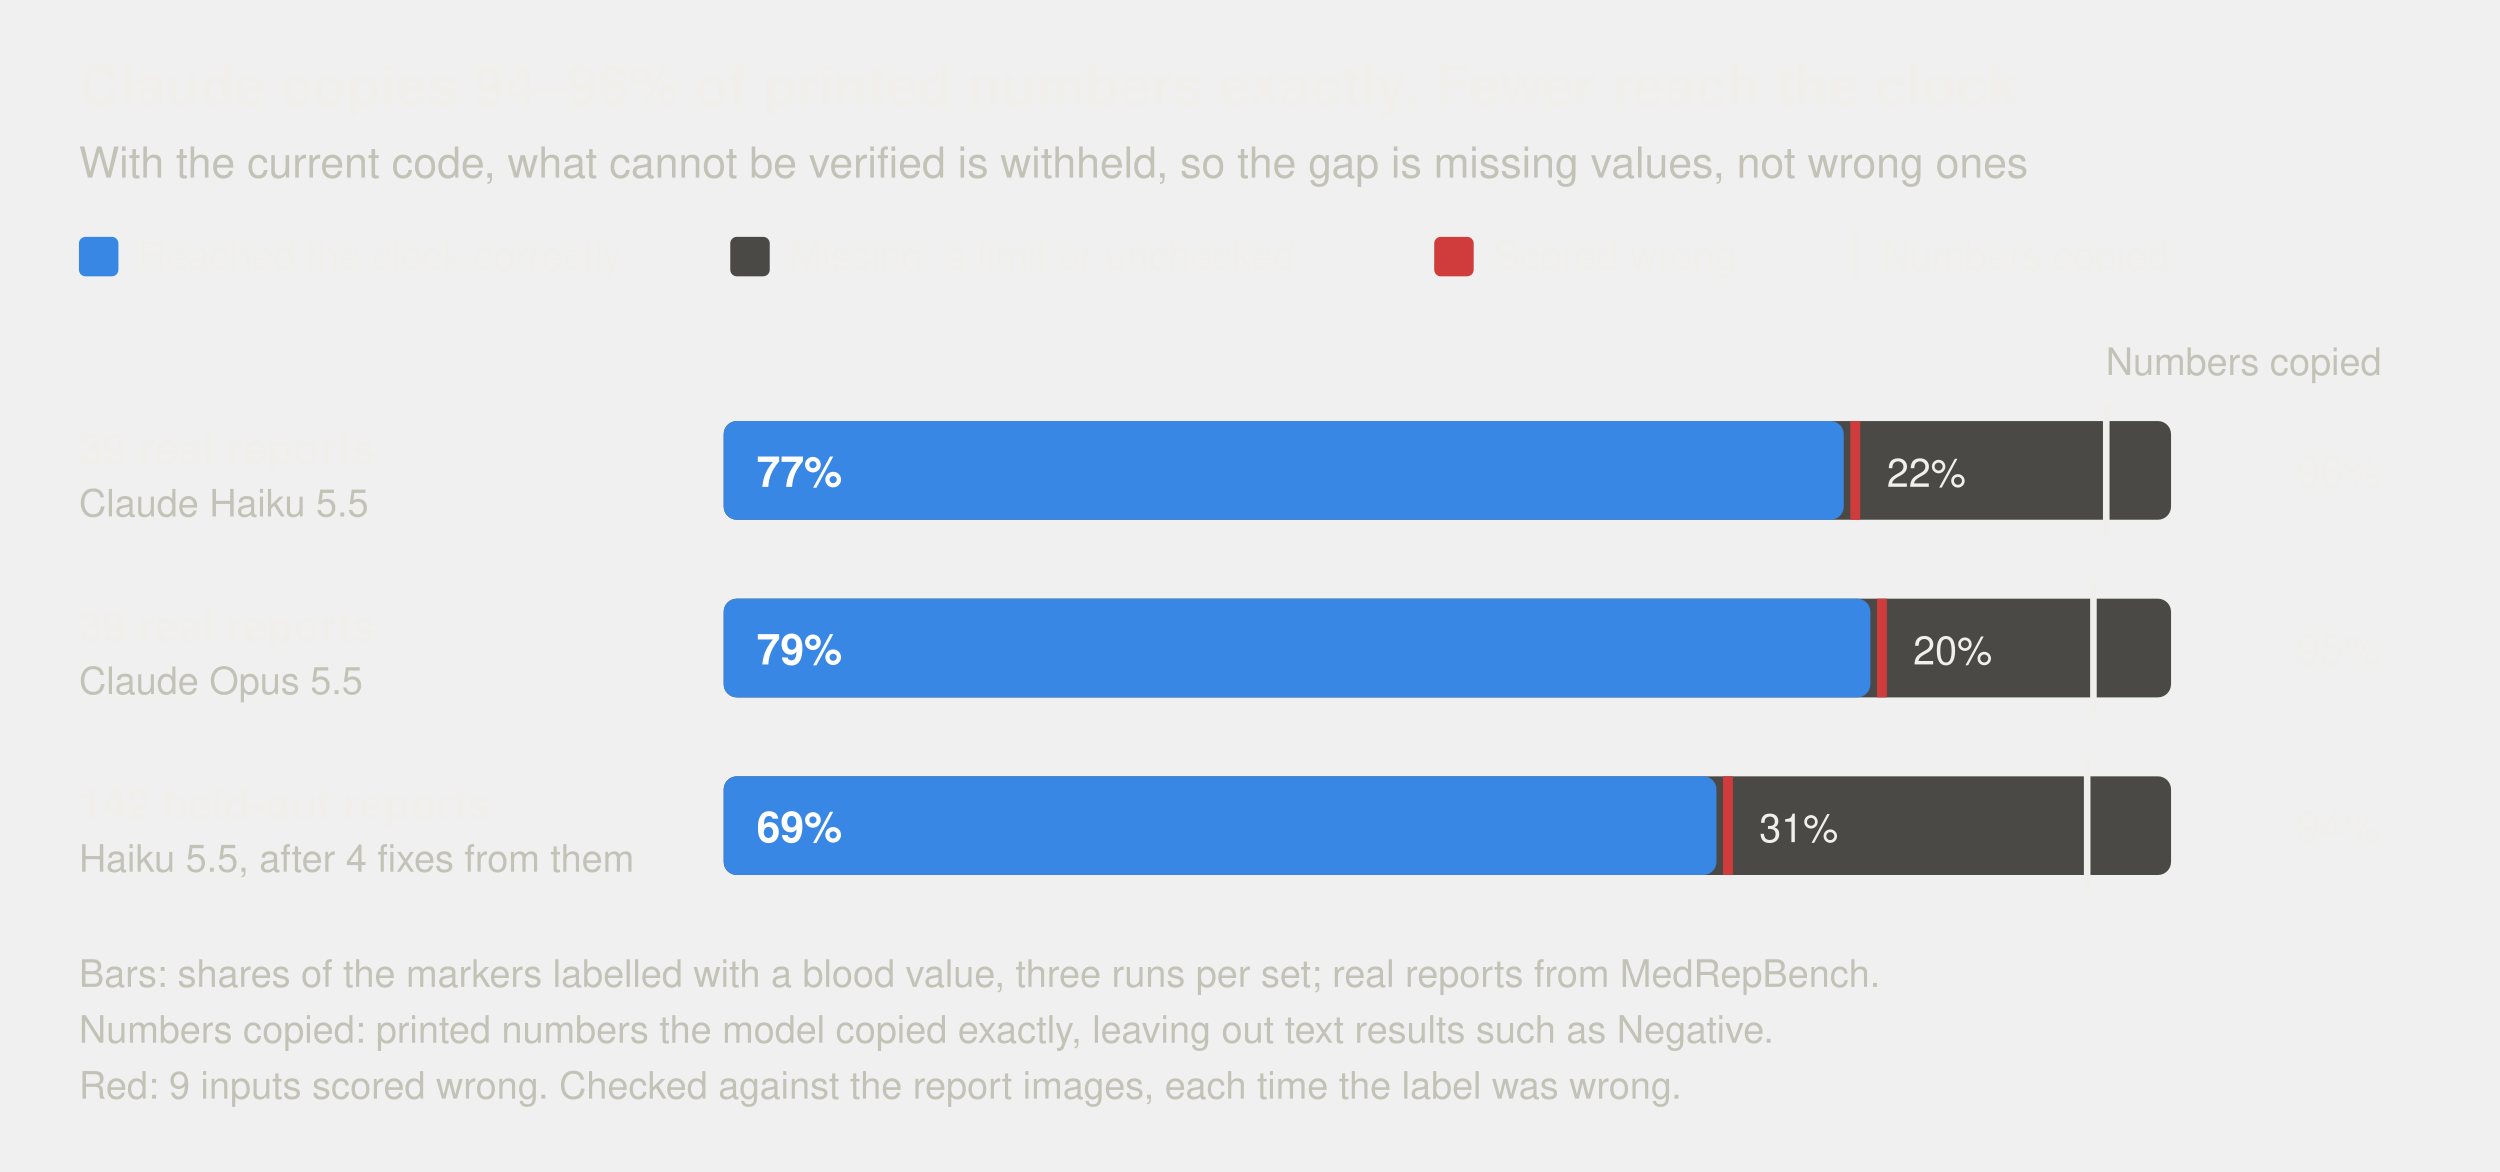
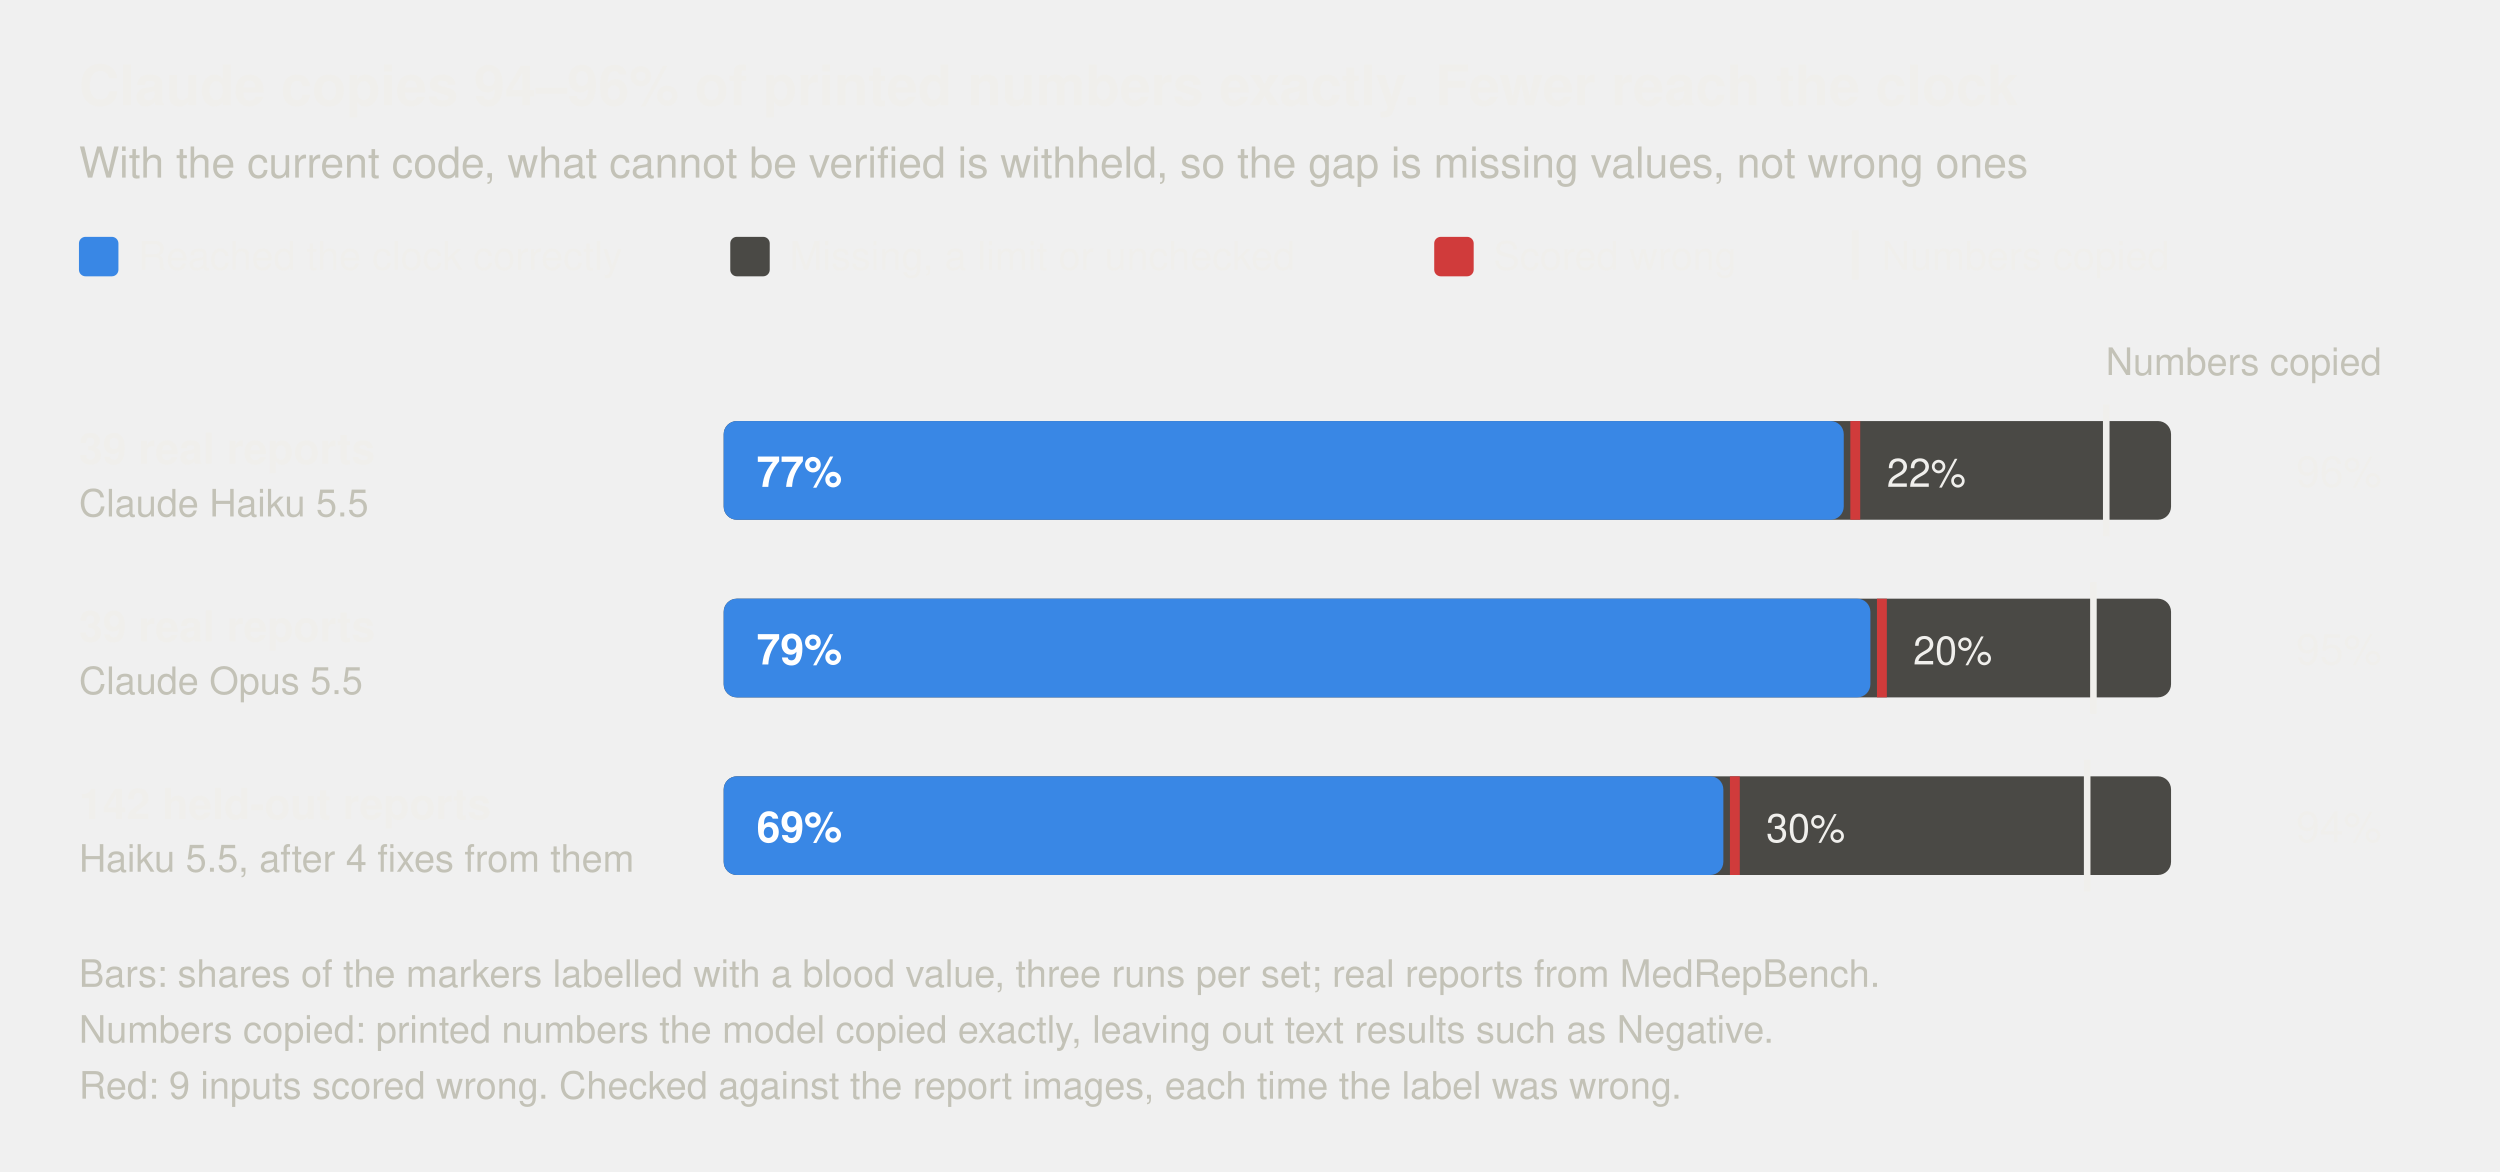
<svg xmlns="http://www.w3.org/2000/svg" viewBox="0 0 760 356" width="760" height="356" font-family="-apple-system, BlinkMacSystemFont, 'Segoe UI', Helvetica, Arial, sans-serif" role="img" aria-label="Claude copies 94–96% of printed numbers exactly. Fewer reach the clock">
  <text x="24" y="32" font-size="17" font-weight="700" fill="#f0efec">Claude copies 94–96% of printed numbers exactly. Fewer reach the clock</text>
  <text x="24" y="54" font-size="13" fill="#c3c2b7">With the current code, what cannot be verified is withheld, so the gap is missing values, not wrong ones</text>
  <rect x="24" y="72" width="12" height="12" rx="2" fill="#3987e5" />
  <text x="42" y="82" font-size="12" fill="#f0efec">Reached the clock correctly</text>
  <rect x="222" y="72" width="12" height="12" rx="2" fill="#4a4945" />
  <text x="240" y="82" font-size="12" fill="#f0efec">Missing, a limit or unchecked</text>
  <rect x="436" y="72" width="12" height="12" rx="2" fill="#d03b3b" />
  <text x="454" y="82" font-size="12" fill="#f0efec">Scored wrong</text>
  <line x1="564" x2="564" y1="70" y2="85" stroke="#f0efec" stroke-width="2" />
  <text x="572" y="82" font-size="12" fill="#f0efec">Numbers copied</text>
  <text x="724" y="114" font-size="11.5" text-anchor="end" fill="#c3c2b7">Numbers copied</text>
  <text x="24" y="141" font-size="13" font-weight="600" fill="#f0efec">39 real reports</text>
  <text x="24" y="157" font-size="11.5" fill="#c3c2b7">Claude Haiku 5.5</text>
  <rect x="220" y="128" width="440" height="30" rx="4" fill="#4a4945" />
  <rect x="220" y="128" width="340.5" height="30" rx="4" fill="#3987e5" />
  <rect x="562.5" y="128" width="3.0" height="30" fill="#d03b3b" />
  <text x="230" y="148" font-size="13" font-weight="600" fill="#ffffff">77%</text>
  <text x="573.6" y="148" font-size="12" fill="#f0efec">22%</text>
  <line x1="640.3" x2="640.3" y1="123" y2="163" stroke="#f0efec" stroke-width="2" />
  <text x="724" y="148" font-size="13" text-anchor="end" fill="#f0efec">96%</text>
  <text x="24" y="195" font-size="13" font-weight="600" fill="#f0efec">39 real reports</text>
  <text x="24" y="211" font-size="11.5" fill="#c3c2b7">Claude Opus 5.5</text>
  <rect x="220" y="182" width="440" height="30" rx="4" fill="#4a4945" />
  <rect x="220" y="182" width="348.6" height="30" rx="4" fill="#3987e5" />
  <rect x="570.6" y="182" width="3.0" height="30" fill="#d03b3b" />
  <text x="230" y="202" font-size="13" font-weight="600" fill="#ffffff">79%</text>
  <text x="581.6" y="202" font-size="12" fill="#f0efec">20%</text>
  <line x1="636.4" x2="636.4" y1="177" y2="217" stroke="#f0efec" stroke-width="2" />
  <text x="724" y="202" font-size="13" text-anchor="end" fill="#f0efec">95%</text>
  <text x="24" y="249" font-size="13" font-weight="600" fill="#f0efec">142 held-out reports</text>
  <text x="24" y="265" font-size="11.5" fill="#c3c2b7">Haiku 5.5, after 4 fixes from them</text>
  <rect x="220" y="236" width="440" height="30" rx="4" fill="#4a4945" />
-   <rect x="220" y="236" width="301.8" height="30" rx="4" fill="#3987e5" />
-   <rect x="523.8" y="236" width="3.0" height="30" fill="#d03b3b" />
+   <rect x="220" y="236" width="303.9" height="30" rx="4" fill="#3987e5" />
+   <rect x="525.9" y="236" width="3.0" height="30" fill="#d03b3b" />
  <text x="230" y="256" font-size="13" font-weight="600" fill="#ffffff">69%</text>
-   <text x="534.8" y="256" font-size="12" fill="#f0efec">31%</text>
+   <text x="536.9" y="256" font-size="12" fill="#f0efec">30%</text>
  <line x1="634.5" x2="634.5" y1="231" y2="271" stroke="#f0efec" stroke-width="2" />
  <text x="724" y="256" font-size="13" text-anchor="end" fill="#f0efec">94%</text>
  <text x="24" y="300" font-size="11.5" fill="#c3c2b7">Bars: shares of the markers labelled with a blood value, three runs per set; real reports from MedRepBench.</text>
  <text x="24" y="317" font-size="11.5" fill="#c3c2b7">Numbers copied: printed numbers the model copied exactly, leaving out text results such as Negative.</text>
  <text x="24" y="334" font-size="11.5" fill="#c3c2b7">Red: 9 inputs scored wrong. Checked against the report images, each time the label was wrong.</text>
</svg>
